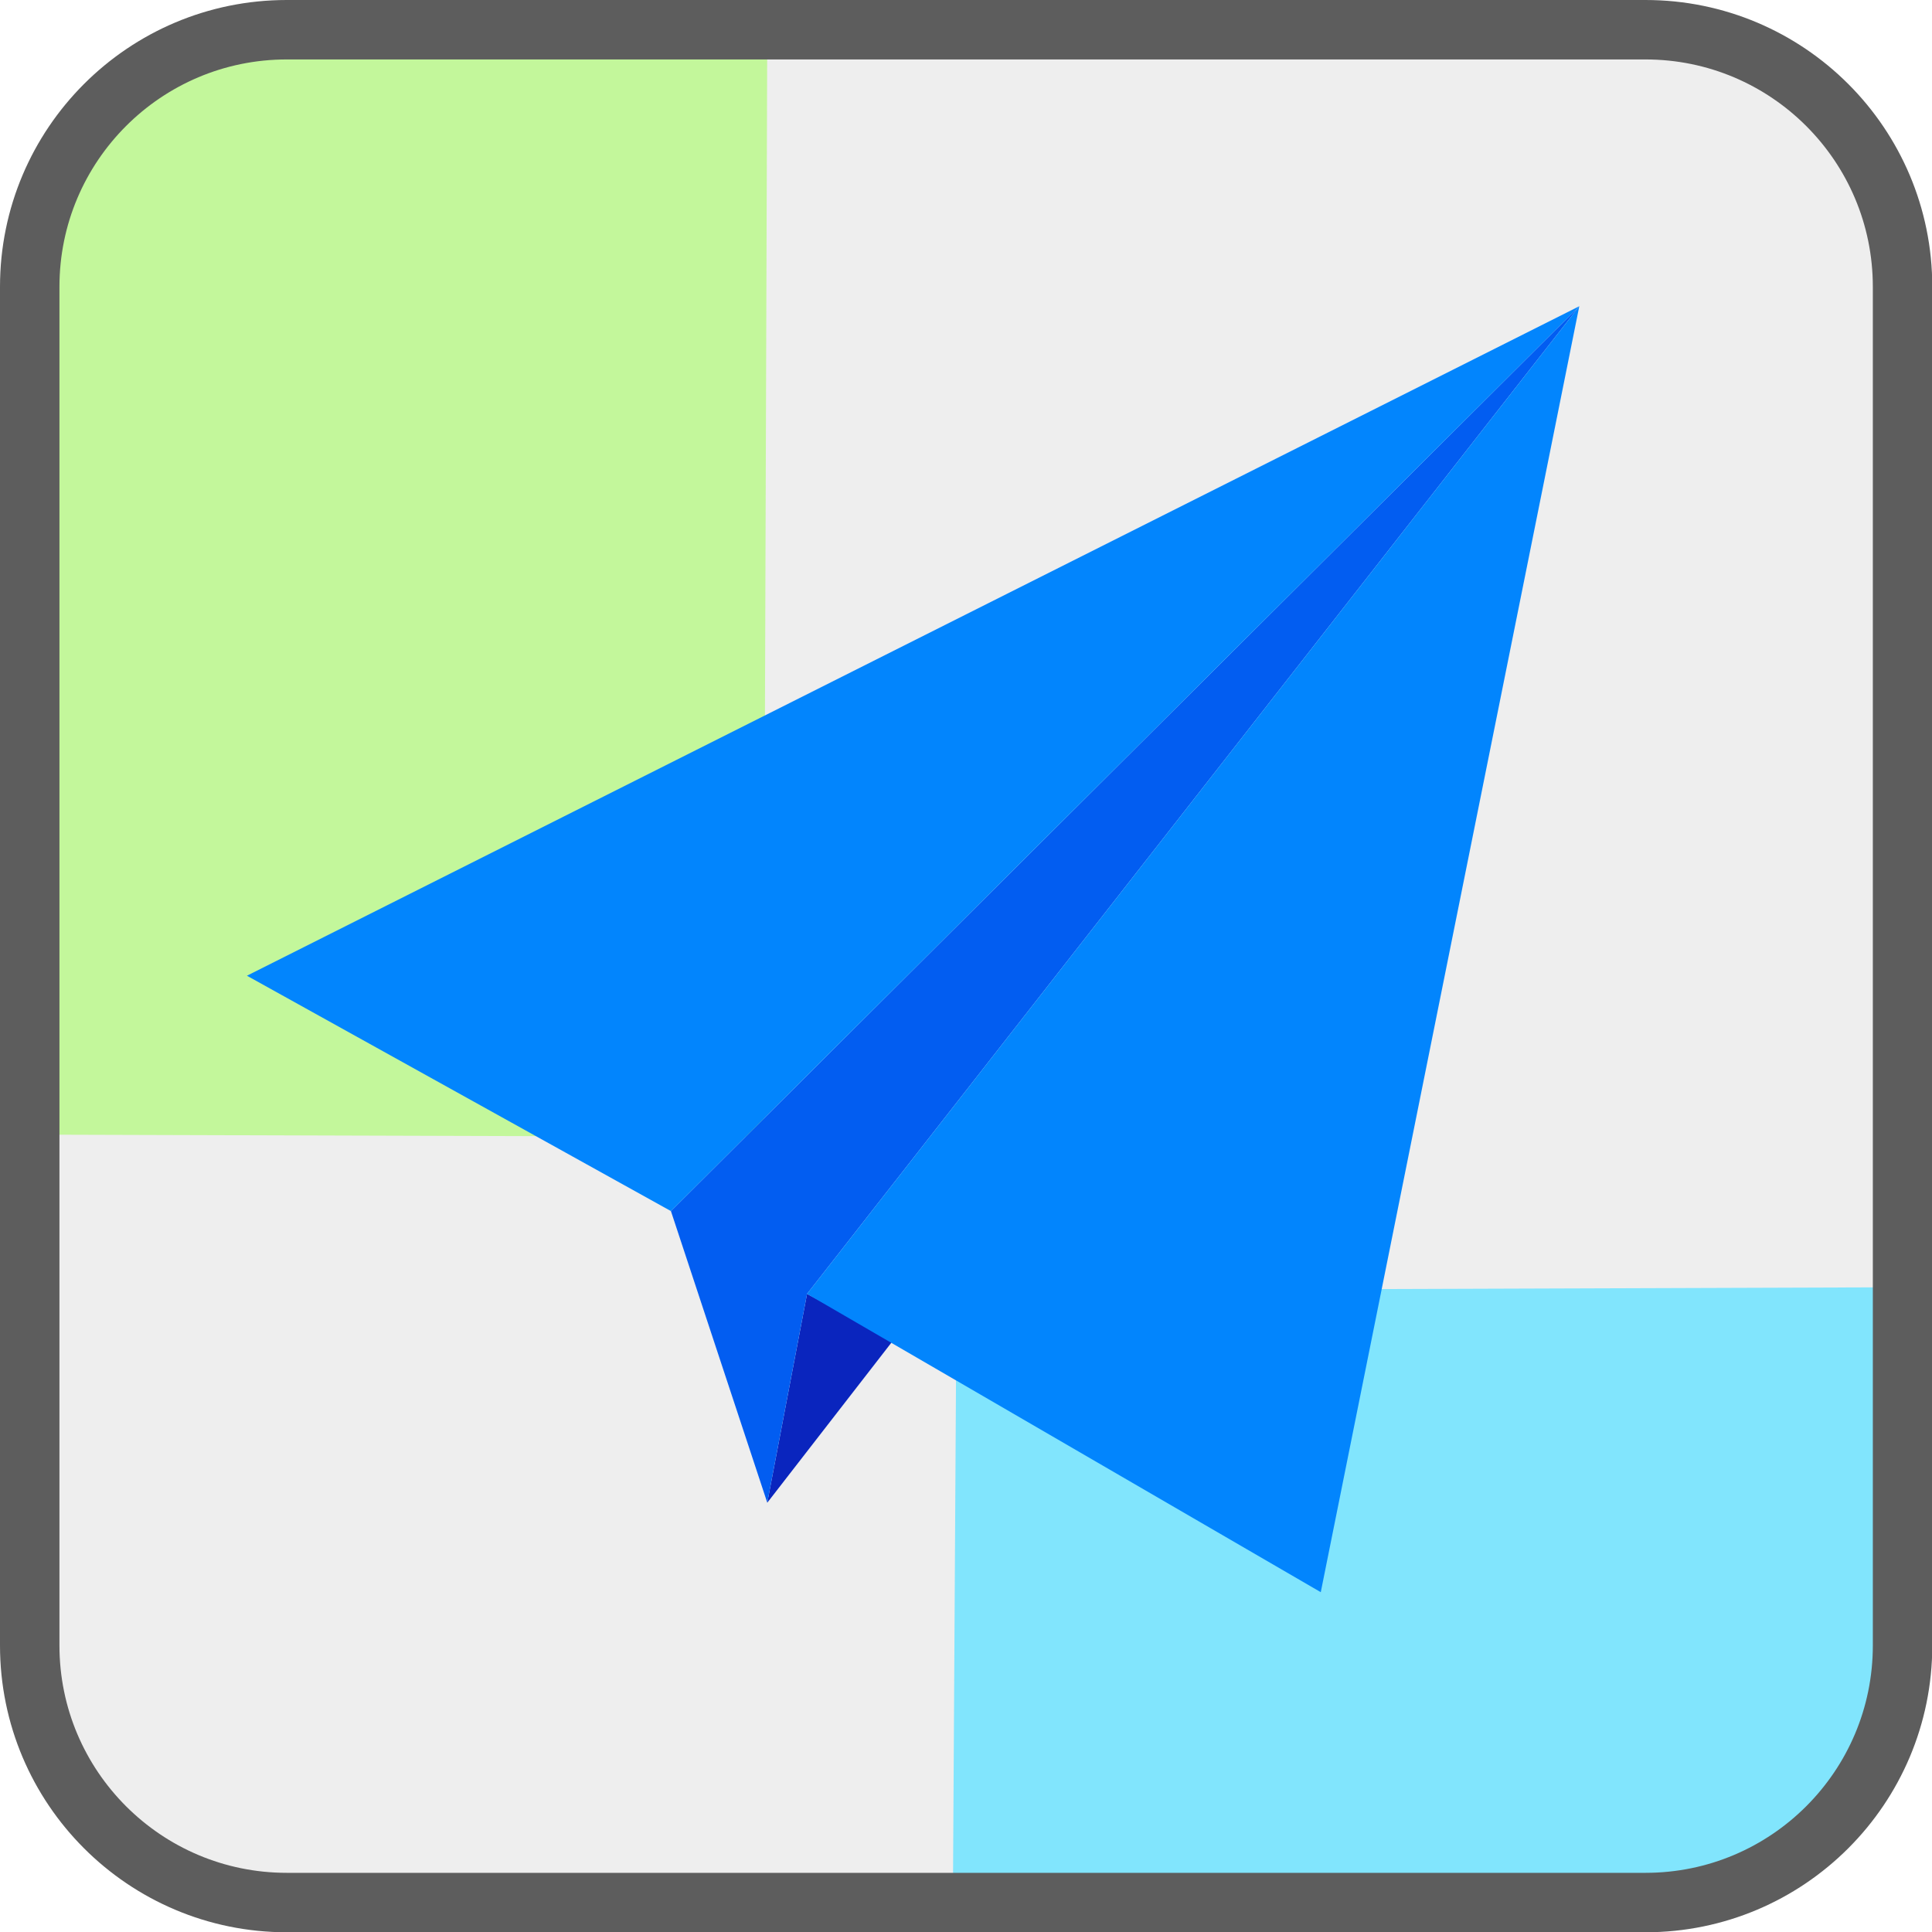
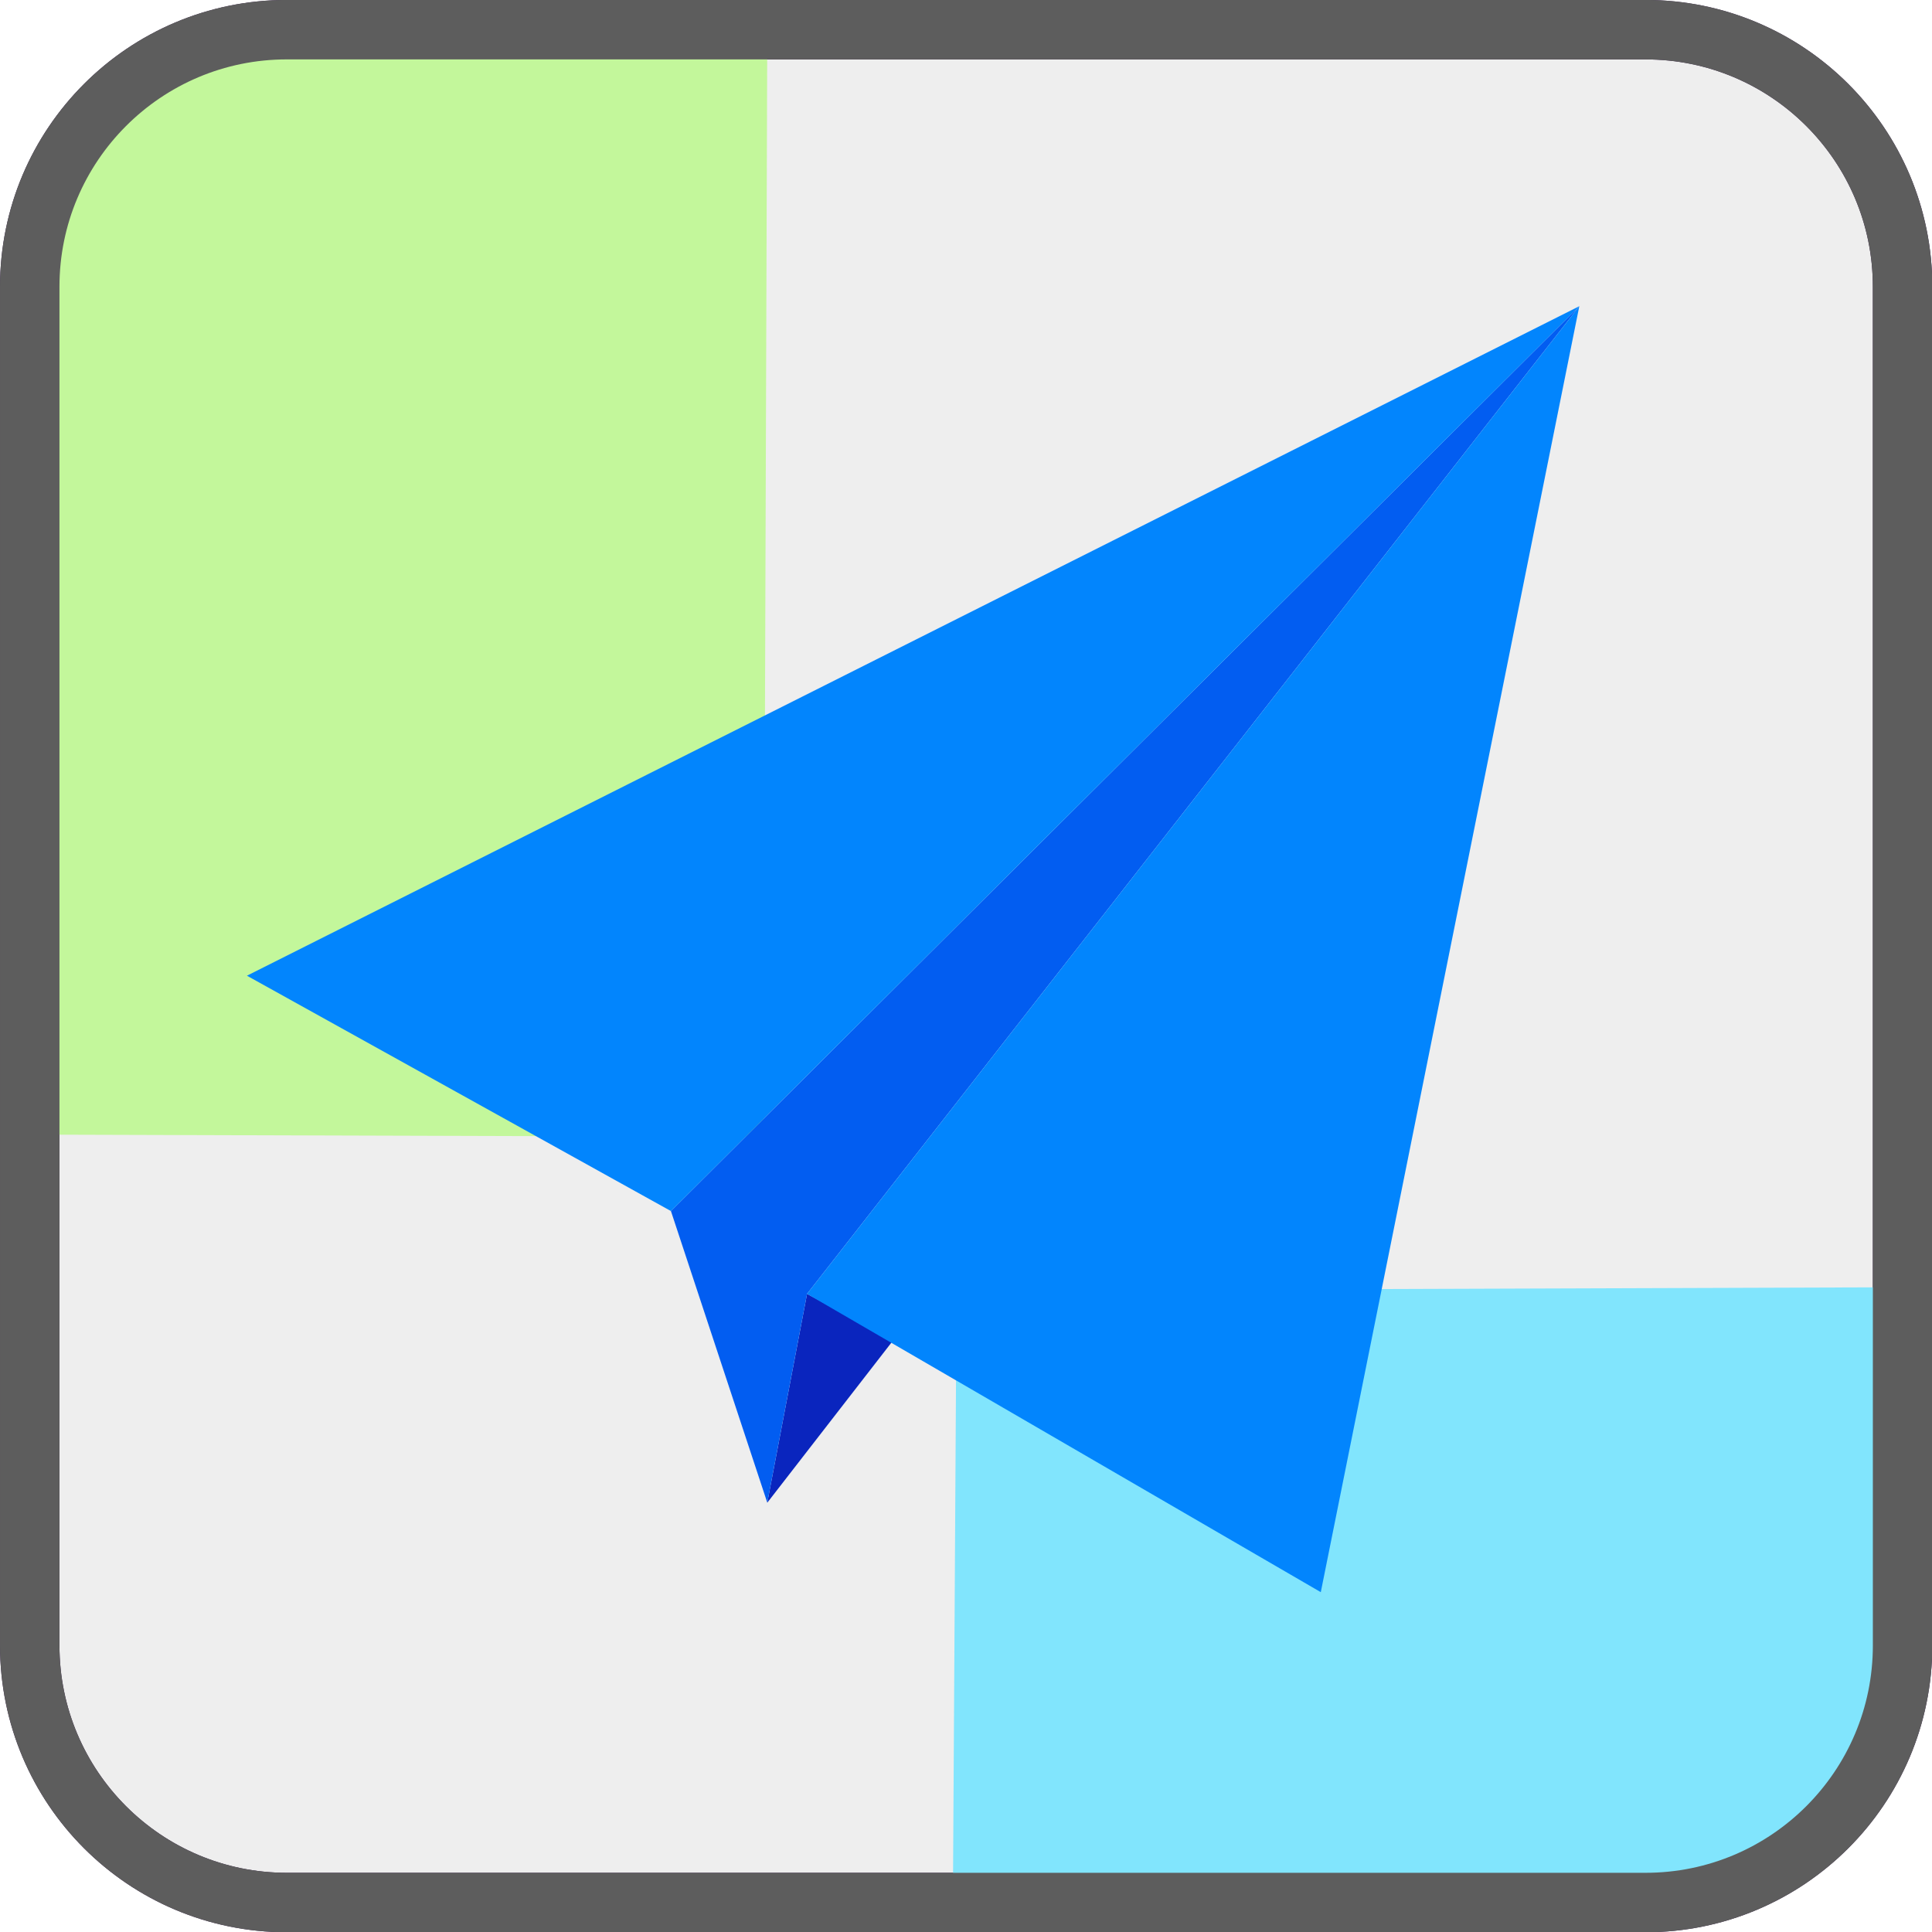
- <svg xmlns="http://www.w3.org/2000/svg" width="32" height="32" version="1.1" viewBox="0 0 32 32" xml:space="preserve" id="svg4">
-   <defs id="defs4">
-     <radialGradient id="SVGID_7_" cx="65.65" cy="81.3" r="81.833" gradientUnits="userSpaceOnUse">
-       <stop offset="0" style="stop-color:#79419d;stop-opacity:1" id="stop44" />
-       <stop offset="1" style="stop-color:#592d92;stop-opacity:1" id="stop46" />
-     </radialGradient>
-     <linearGradient id="B5r3ePYlwpc4tsqTZi2olc" x1="23.701" x2="41.063" y1="13.868" y2="34.421" gradientUnits="userSpaceOnUse" gradientTransform="matrix(0.5095224,0,0,0.5095224,-0.3069762,2.698405)">
-       <stop offset="0" stop-color="#34bffe" id="stop9" />
-       <stop offset="1" stop-color="#52dbd8" id="stop10" />
-     </linearGradient>
-     <linearGradient id="B5r3ePYlwpc4tsqTZi2olb" x1="13.55" x2="43.04" y1="42.356" y2="27.547" gradientUnits="userSpaceOnUse" gradientTransform="matrix(0.5095224,0,0,0.5095224,-0.3069762,2.698405)">
-       <stop offset="0" stop-color="#55d3fd" id="stop4" />
-       <stop offset=".153" stop-color="#48b8f5" id="stop5" />
-       <stop offset=".488" stop-color="#2f83e5" id="stop6" />
-       <stop offset=".74" stop-color="#2062dc" id="stop7" />
-       <stop offset=".877" stop-color="#1a55d8" id="stop8" />
-     </linearGradient>
-     <linearGradient id="B5r3ePYlwpc4tsqTZi2ola" x1="13.696" x2="21.1" y1="0.218" y2="49.494" gradientUnits="userSpaceOnUse" gradientTransform="matrix(0.5095224,0,0,0.5095224,-0.3069762,2.698405)">
-       <stop offset="0" stop-color="#3cbdf5" id="stop1" />
-       <stop offset="1" stop-color="#1d49dd" id="stop2" />
-     </linearGradient>
-   </defs>
-   <g id="g10" transform="matrix(0.04117156,0,0,0.04117156,-7.610563,12.2684)">
-     <rect x="196.807" y="-286.025" width="753.433" height="753.433" ry="103.421" fill="#643893" stroke="#371a4a" stroke-width="23.915" id="rect1-9" style="fill:#eeeeee;fill-opacity:1;stroke:none;stroke-opacity:1" />
-     <path style="fill:#c3f79b;stroke:none;stroke-width:1.109" d="m 232.529,-260.912 -35.46,41.698 1.252,377.692 293.689,0.889 1.514,-445.392 -205.271,4e-5 z" id="path10" />
-     <path style="fill:#81e5fd;stroke:none;stroke-width:1.139" d="m 569.66,221.169 -1.469,246.238 h 277.825 c 65.019,0 86.715,-44.018 97.853,-79.618 L 950.24,219.88 Z" id="path521" />
-     <rect x="196.807" y="-286.025" width="753.433" height="753.433" ry="103.421" fill="#643893" stroke="#371a4a" stroke-width="23.915" id="rect1" style="fill:none;fill-opacity:1;stroke:#5d5d5d;stroke-opacity:1" />
-     <path style="fill:#0a25be;stroke:none" d="m 509.524,222.547 -16,84 50.667,-65.333 z" id="path523" />
-     <path style="fill:#025df1;stroke:none" d="m 820.19,-174.786 -365.428,364.02 38.761,117.314 16,-84 z" id="path23" />
-     <path style="fill:#0285fd;stroke:none" d="m 284.19,94.547 170.572,94.686 365.428,-364.02 -310.667,397.333 206.667,120 104,-517.333 z" id="path14" />
+ <svg xmlns="http://www.w3.org/2000/svg" width="32" height="32" version="1.1" viewBox="0 0 32 32" xml:space="preserve">
+   <g transform="matrix(.041172 0 0 .041172 -7.6106 12.268)">
+     <rect x="196.81" y="-286.03" width="753.43" height="753.43" ry="103.42" fill="#eee" stroke="#371a4a" stroke-width="23.915" />
+     <path d="m232.53-260.91-35.46 41.698 1.252 377.69 293.69 0.889 1.514-445.39-205.27 4e-5z" fill="#c3f79b" />
+     <path d="m569.66 221.17-1.469 246.24h277.82c65.019 0 86.715-44.018 97.853-79.618l6.372-167.91z" fill="#81e5fd" />
+     <rect x="196.81" y="-286.03" width="753.43" height="753.43" ry="103.42" fill="none" stroke="#5d5d5d" stroke-width="23.915" />
+     <path d="m509.52 222.55-16 84 50.667-65.333z" fill="#0a25be" />
+     <path d="m820.19-174.79-365.43 364.02 38.761 117.31 16-84z" fill="#025df1" />
+     <path d="m284.19 94.547 170.57 94.686 365.43-364.02-310.67 397.33 206.67 120 104-517.33z" fill="#0285fd" />
  </g>
</svg>
